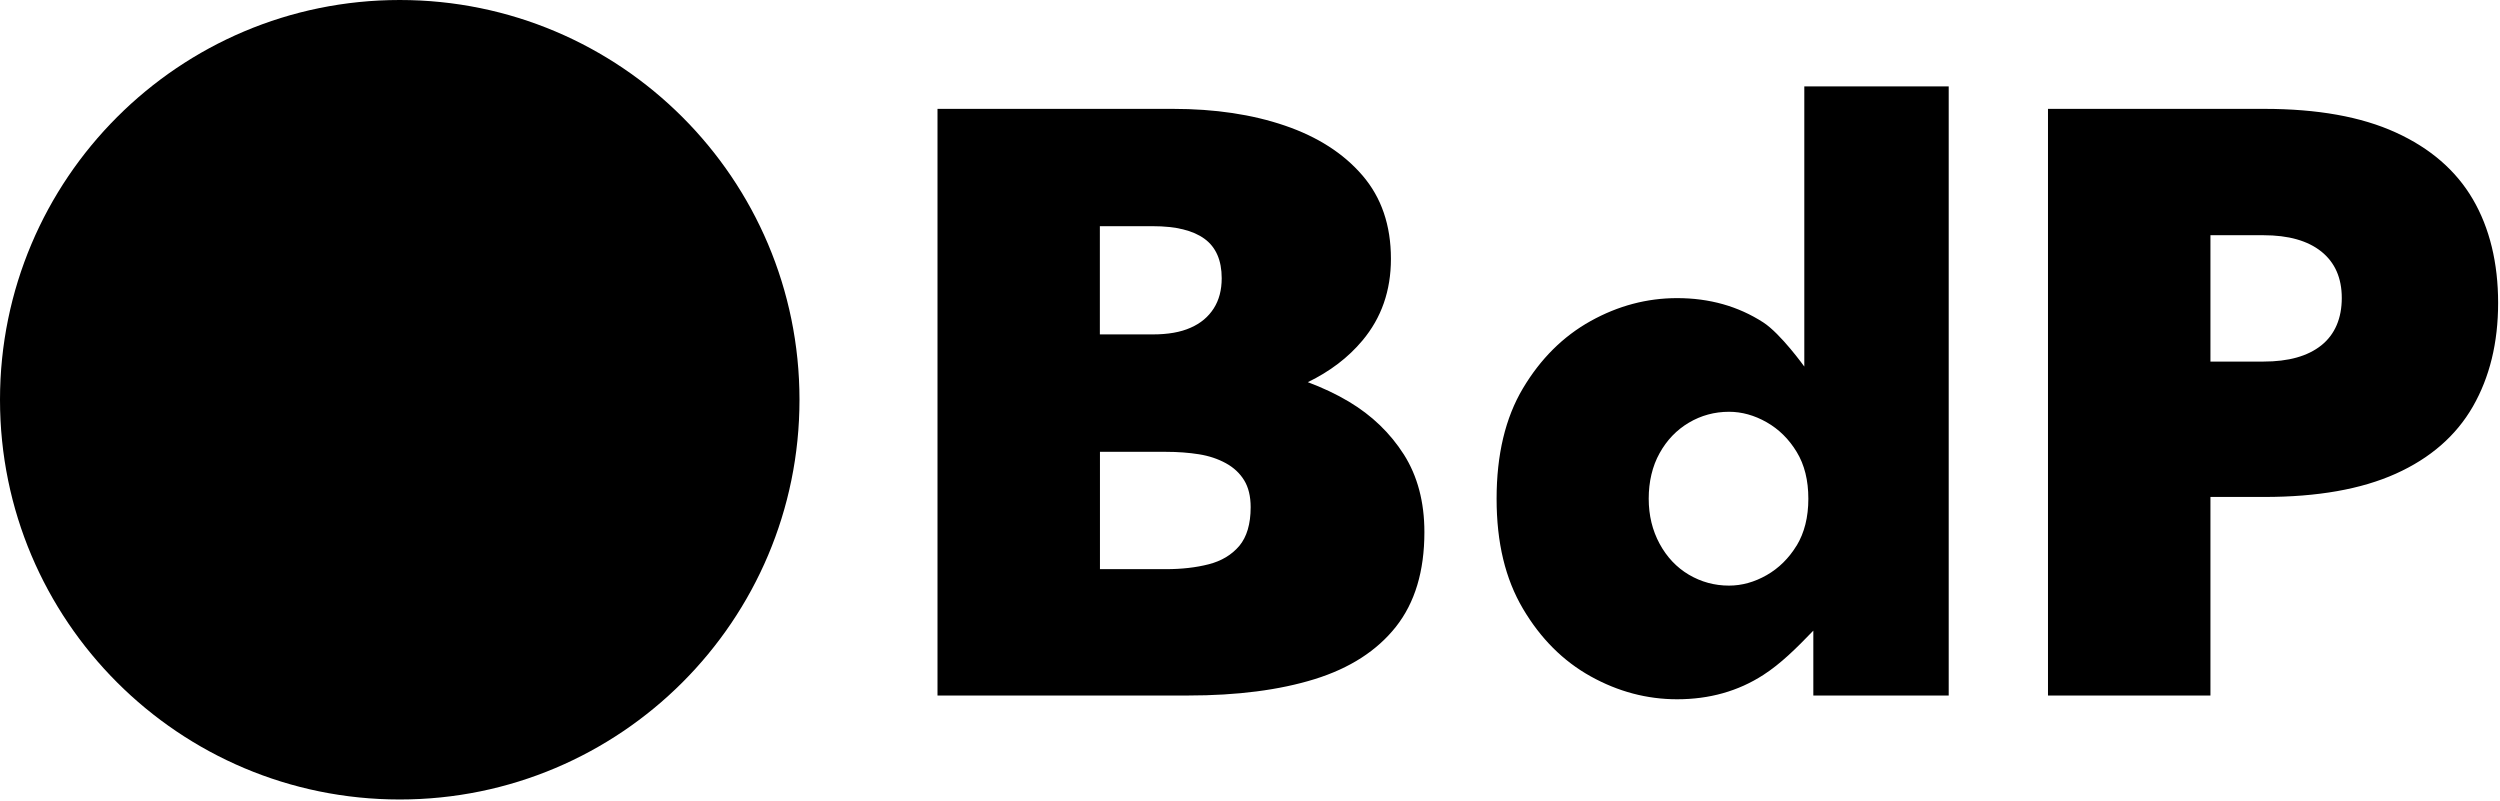
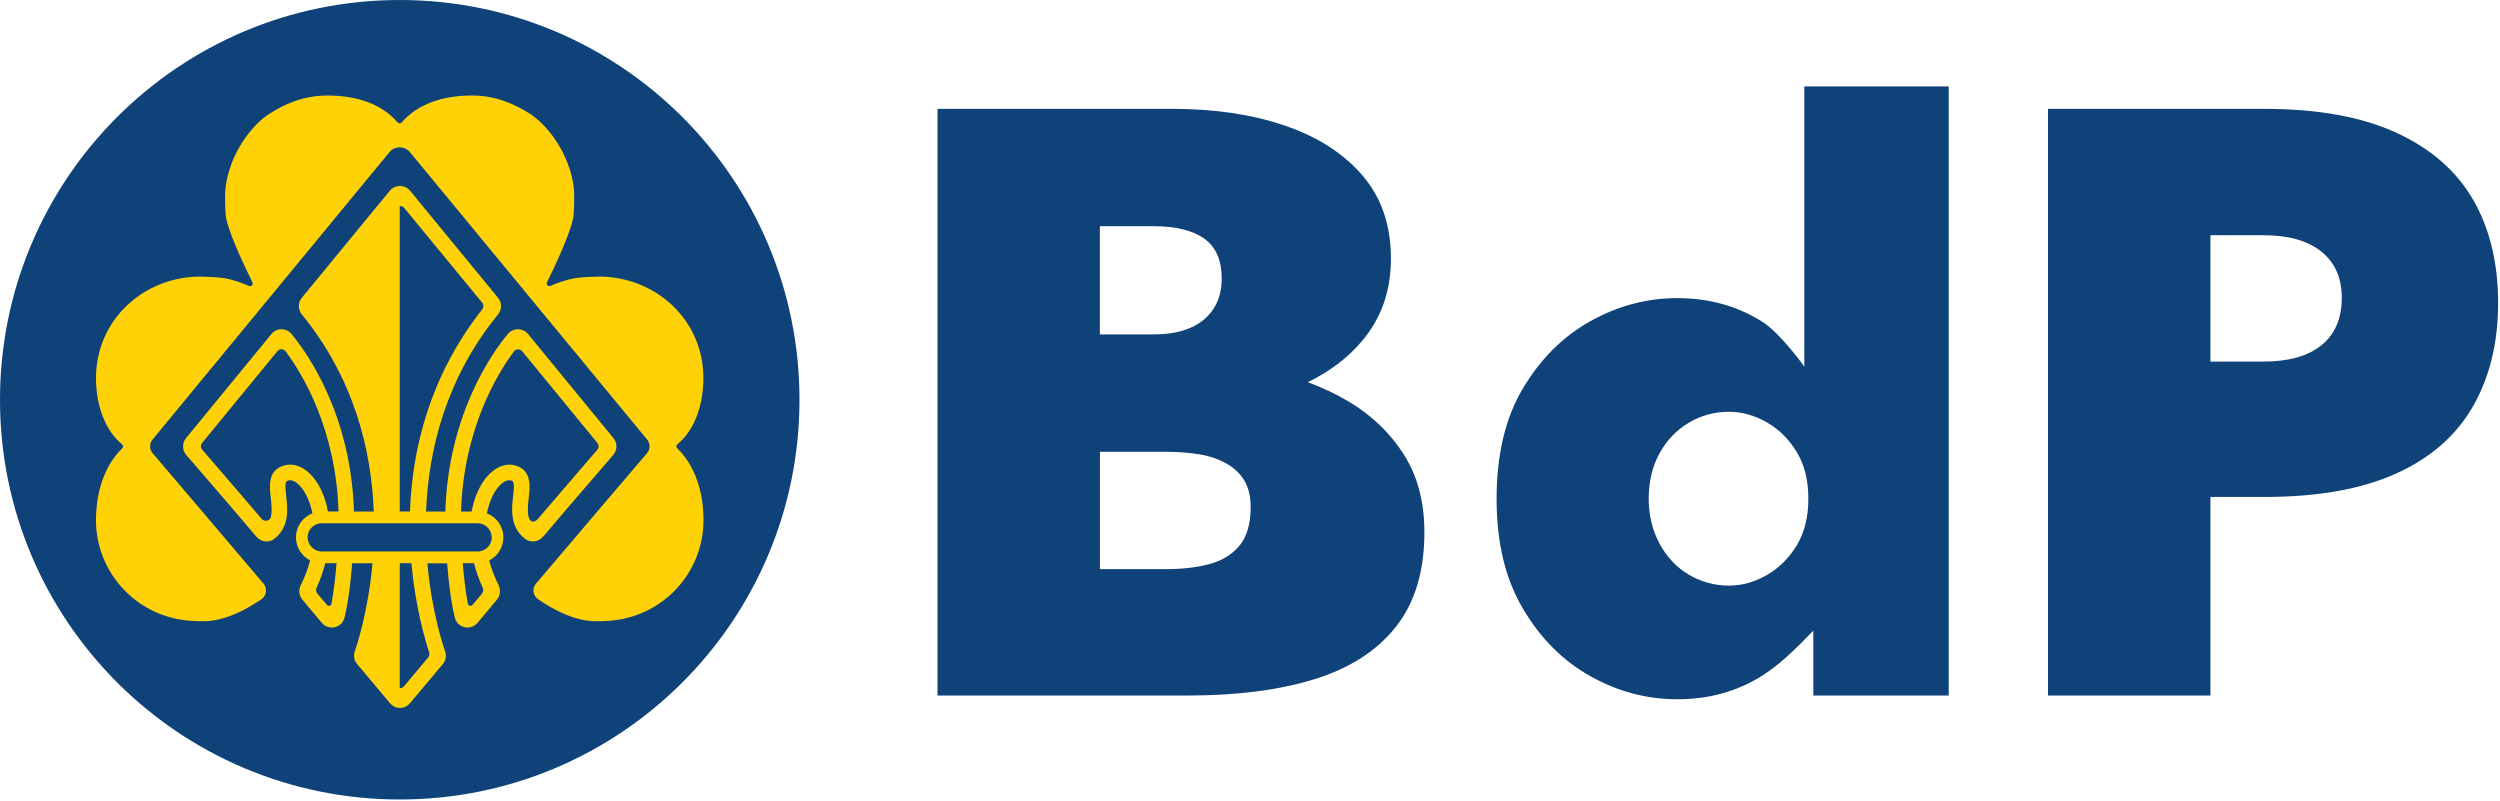
<svg xmlns="http://www.w3.org/2000/svg" xml:space="preserve" style="     fill-rule: evenodd;     clip-rule: evenodd;     stroke-linejoin: round;     stroke-miterlimit: 2;   " viewBox="0 0 1108 355">
-   <style>
-     svg {
-       color-scheme: light dark;
-     }
-   </style>
-   <circle cx="177.167" cy="177.167" r="177.167" style="fill: light-dark(#0e4278, #000000)" />
+   <circle cx="177.167" cy="177.167" r="177.167" style="fill: #0e4278" />
  <path d="M140.333 260.542a2.38 2.38 0 0 0 .333 2.5l4.25 5.042c.625.75 1.875.458 2.083-.542 1.042-5.667 1.75-12.083 2.25-17.917h-5a65 65 0 0 1-3.875 10.917h-.042ZM126.583 155.792c-.917-1.25-2.75-1.25-3.708-.083l-33.292 40.583a2.444 2.444 0 0 0 0 3.042c1.625 1.917 3.875 4.5 6.458 7.5 5.917 6.875 13.75 15.917 19.917 23.208 1.25 1.458 3.667.875 4.083-1 .542-2.292.292-5.042-.083-8.375-.583-5.125-1.375-12.208 5.833-14.292 4.417-1.25 9.083.625 12.875 5.125 3.042 3.625 5.417 8.875 6.583 15.208h4.708c-1.125-36.208-15.75-60.583-23.417-70.917h.042ZM215.625 211.5c3.792-4.542 8.458-6.417 12.875-5.167 7.208 2.083 6.417 9.125 5.833 14.292-.375 3.333-.583 6.083-.083 8.375.583 2.5 2.417 2.958 4.083 1 6.208-7.333 14.042-16.417 20-23.292 2.542-2.917 4.75-5.5 6.375-7.375.75-.875.75-2.125 0-3.042l-33.292-40.583a2.326 2.326 0 0 0-3.708.083c-7.667 10.292-22.292 34.708-23.417 70.917h4.708c1.167-6.333 3.542-11.583 6.583-15.208h.042ZM207.333 267.542c.167.958 1.417 1.292 2.083.542l4.25-5.042a2.38 2.38 0 0 0 .333-2.5 65 65 0 0 1-3.875-10.917h-5c.5 5.833 1.208 12.292 2.25 17.917h-.042ZM181.708 226.708c1-27.375 8.583-59.75 32-89.542a2.436 2.436 0 0 0 0-2.958l-34.583-42.042c-.5-.625-1.25-.875-1.958-.833V226.75h4.542v-.042ZM177.167 305.042c.667 0 1.333-.292 1.833-.833l.708-.833c3.375-4 7.625-9.042 10.083-12.042.5-.625.667-1.417.417-2.208-1.875-5.667-6.167-20.208-7.875-39.5h-5.167v55.417Z" style="fill: none; fill-rule: nonzero" />
-   <path d="M300.208 196.917c8.542-7.042 11.542-19.167 11.542-29.333 0-26.083-21.417-45-46.25-45-.708 0-7 .167-10.167.625-4.375.667-8.667 2.333-11.375 3.5-1 .417-2-.625-1.542-1.583 3.375-6.833 11.625-24.125 11.833-30.375 0 0 .542-7.25 0-11.833-1.833-14.75-11.5-27.583-19.708-32.708-6.375-3.958-14.583-7.875-25.375-7.875-12.667 0-23.958 3.583-31.125 11.917-.5.583-1.333.583-1.833 0-7.167-8.375-18.417-11.917-31.125-11.917-10.792 0-19 3.917-25.375 7.875C111.5 55.335 101.833 68.168 100 82.918c-.542 4.583 0 11.833 0 11.833.208 6.25 8.5 23.542 11.875 30.375.5 1-.5 2.042-1.542 1.583-2.708-1.167-7-2.833-11.375-3.5-3.167-.458-9.458-.625-10.167-.625-24.833 0-46.25 18.917-46.25 45 0 10.167 3.042 22.292 11.542 29.333.583.458.583 1.292.083 1.792-7.958 7.667-11.625 19.583-11.625 31.875 0 23.583 18.75 44.042 44.125 44.667 4.208.167 13.333 1.125 29.125-9.625a4.735 4.735 0 0 0 1-6.958c-12.208-14.458-49.125-57.792-49.125-57.792-1.5-1.75-1.5-4.292-.042-6.083L172.582 67.46a5.905 5.905 0 0 1 9.125 0L286.79 194.793a4.725 4.725 0 0 1-.042 6.083s-36.958 43.292-49.208 57.792c-1.833 2.125-1.333 5.375 1 6.958 15.75 10.75 24.917 9.792 29.125 9.625 25.375-.625 44.125-21.042 44.125-44.667 0-12.292-3.667-24.208-11.625-31.875-.542-.5-.5-1.333.083-1.792h-.042Z" style="fill: light-dark(#ffd208, #ffffff); fill-rule: nonzero" />
-   <path d="M240.667 237.917c6.458-7.708 15.958-18.667 22.875-26.708 3.75-4.333 6.792-7.875 8.292-9.625a5.79 5.79 0 0 0 .042-7.417l-37.833-46.125a5.82 5.82 0 0 0-4.5-2.125c-1.75 0-3.333.75-4.458 2.083-6.5 7.792-26.417 35.25-27.708 78.708h-8.542c1.042-26.917 8.542-58.75 31.917-87.375a5.78 5.78 0 0 0 0-7.333l-39-47.458c-1.125-1.333-2.75-2.083-4.5-2.125-1.75 0-3.375.792-4.5 2.125l-39 47.458a5.78 5.78 0 0 0 0 7.333c23.375 28.625 30.875 60.458 31.917 87.375h-8.792c-1.292-43.458-21.208-70.917-27.708-78.708a5.67 5.67 0 0 0-4.417-2.083c-1.75 0-3.375.792-4.458 2.125l-37.833 46.125a5.79 5.79 0 0 0 .042 7.417c1.5 1.75 4.583 5.333 8.375 9.708 6.917 8 16.375 18.958 22.792 26.625 2 2.375 5.583 2.75 8 .833 6.708-5.375 5.833-13.167 5.167-18.875-.667-5.917-.292-6.542.917-6.917 2.375-.667 4.792 1.833 5.708 2.958 2.042 2.458 3.958 6.458 5 11.583-4.25 1.667-7.292 5.792-7.292 10.667 0 4.458 2.583 8.333 6.292 10.208-.958 3.542-2.333 7.25-4.208 11.083-1 2.042-.708 4.542.75 6.292l8.625 10.292c1.125 1.333 2.75 2.083 4.417 2.083 1.083 0 2.208-.333 3.25-.958 1.25-.792 2.083-2.125 2.417-3.583 1.708-7.083 2.75-16.083 3.375-23.958h9c-1.958 22.167-7.333 37.542-7.833 39a5.71 5.71 0 0 0 1 5.667 4788 4788 0 0 0 12.917 15.375l1.667 2c1.125 1.292 2.708 2.083 4.417 2.083s3.333-.75 4.417-2.083l3.25-3.833c4-4.792 9.292-11.042 11.333-13.5a5.71 5.71 0 0 0 1-5.667c-.5-1.458-5.875-16.833-7.833-39h8.75c.625 7.833 1.667 16.875 3.375 23.917.333 1.458 1.167 2.792 2.417 3.583a6 6 0 0 0 3.25.958c1.708 0 3.292-.75 4.417-2.083l8.625-10.292c1.458-1.75 1.75-4.208.75-6.292-1.875-3.833-3.25-7.542-4.208-11.083a11.39 11.39 0 0 0 6.292-10.208c0-4.833-3-9-7.292-10.667 1-5.125 2.917-9.125 5-11.583.917-1.125 3.333-3.625 5.708-2.958 1.208.333 1.583 1 .917 6.917-.667 5.708-1.542 13.5 5.167 18.875 2.417 1.917 6 1.542 8-.833h.083ZM179.125 92.125l34.583 42.042a2.325 2.325 0 0 1 0 2.958c-23.417 29.792-31.042 62.167-32 89.542h-4.542V91.292c.708 0 1.458.208 1.958.833Zm-53.292 114.208c-7.208 2.083-6.417 9.125-5.833 14.292.375 3.333.583 6.125.083 8.375-.417 1.875-2.833 2.458-4.083 1-6.167-7.292-14-16.333-19.917-23.208-2.583-3-4.833-5.583-6.458-7.5-.75-.875-.75-2.125 0-3.042l33.292-40.583a2.326 2.326 0 0 1 3.708.083c7.667 10.292 22.292 34.708 23.417 70.917h-4.708c-1.167-6.333-3.542-11.583-6.583-15.208-3.792-4.542-8.5-6.417-12.875-5.125h-.042Zm21.125 61.208c-.167.958-1.417 1.292-2.083.542l-4.25-5.042a2.38 2.38 0 0 1-.333-2.5 65 65 0 0 0 3.875-10.917h5c-.5 5.833-1.208 12.292-2.25 17.917h.042Zm43.25 21.583c.25.75.083 1.583-.417 2.208-2.5 2.958-6.75 8.042-10.083 12.042l-.708.833c-.458.583-1.167.833-1.833.833v-55.417h5.167c1.75 19.292 6 33.833 7.875 39.5Zm23.458-26.083-4.25 5.042c-.625.75-1.875.458-2.083-.542-1.042-5.667-1.75-12.083-2.25-17.917h5a65 65 0 0 0 3.875 10.917c.375.833.25 1.792-.333 2.5h.042Zm4.292-24.875c0 1.917-.875 3.583-2.208 4.75a6.27 6.27 0 0 1-4.042 1.5h-69.083c-1.542 0-2.917-.583-4.042-1.5-1.333-1.167-2.208-2.833-2.25-4.75a6.19 6.19 0 0 1 2.75-5.167 6.3 6.3 0 0 1 3.5-1.083h69.083c1.292 0 2.5.417 3.5 1.083a6.25 6.25 0 0 1 2.75 5.167zm16.292-9.167c-.542-2.25-.292-5.042.083-8.375.583-5.125 1.375-12.208-5.833-14.292-4.417-1.25-9.083.625-12.875 5.167-3.042 3.625-5.417 8.875-6.583 15.208h-4.708c1.125-36.208 15.75-60.583 23.417-70.917.917-1.25 2.75-1.25 3.708-.083l33.292 40.583a2.444 2.444 0 0 1 0 3.042c-1.625 1.875-3.833 4.458-6.375 7.375-5.958 6.917-13.792 16-20 23.292-1.667 1.958-3.542 1.5-4.083-1z" style="fill: light-dark(#ffd208, #ffffff); fill-rule: nonzero" />
-   <path d="M582.625 301c15.583-4.833 27.625-12.583 36.042-23.208 8.417-10.667 12.625-24.625 12.625-41.958 0-13.375-3.042-24.833-9.083-34.375-6.083-9.542-14.167-17.333-24.333-23.417-5.708-3.417-11.833-6.25-18.25-8.667 9.792-4.75 17.875-10.875 24.208-18.458 8.417-10.042 12.625-22.083 12.625-36.208 0-14.875-4.208-27.167-12.625-36.958-8.417-9.792-19.875-17.125-34.375-22.083s-31-7.417-49.583-7.417H415.501v260h111.042c21.792 0 40.5-2.417 56.083-7.25ZM487.5 100.25h23.458c10.167 0 17.792 1.875 22.875 5.583q7.625 5.563 7.625 17.5c0 5.208-1.167 9.667-3.542 13.375s-5.75 6.583-10.25 8.542c-4.458 2-10.042 2.958-16.75 2.958h-23.458v-48zm0 152v-52h29.25c5.292 0 10.167.375 14.625 1.083s8.417 2.042 11.917 3.958 6.208 4.458 8.125 7.583 2.875 7.125 2.875 11.917c0 7.458-1.708 13.167-5.042 17.167-3.375 3.958-7.875 6.667-13.542 8.125s-12 2.167-18.958 2.167zM799.667 162.458s-10.417-14.542-18.208-19.583c-11.125-7.167-23.833-10.75-38.167-10.75-13.333 0-26.125 3.375-38.333 10.167s-22.208 16.75-30 29.833-11.667 29.375-11.667 48.917 3.875 35.5 11.667 48.708q11.688 19.812 30 30c12.208 6.792 25 10.167 38.333 10.167 14.333 0 27.042-3.583 38.167-10.75 7.792-5.042 14.458-11.625 22.208-19.667v28.75h60V38.292h-64zm-3.375 79.292c-3.458 5.667-7.917 10.083-13.333 13.167s-11 4.625-16.667 4.625c-6.417 0-12.333-1.625-17.792-4.833-5.417-3.208-9.75-7.792-12.958-13.708s-4.833-12.583-4.833-20 1.583-14.375 4.833-20.167c3.208-5.792 7.542-10.292 12.958-13.5s11.375-4.833 17.792-4.833c5.667 0 11.25 1.542 16.667 4.625s9.875 7.458 13.333 13.167c3.458 5.667 5.167 12.583 5.167 20.75s-1.75 15.083-5.167 20.75v-.042ZM979.667 220.25h23.875c23.542 0 42.958-3.417 58.25-10.292s26.708-16.792 34.167-29.75c7.458-13 11.208-28.292 11.208-45.958 0-17.667-3.75-33.208-11.208-45.958s-18.875-22.625-34.167-29.583c-15.333-7-34.75-10.458-58.25-10.458h-95.875v260h72zm0-116h23.5c11.083 0 19.625 2.417 25.667 7.25 6 4.833 9.042 11.667 9.042 20.583 0 8.917-3 16.125-9.042 20.958s-14.583 7.208-25.667 7.208h-23.5v-56Z" style="fill-rule: nonzero; fill: light-dark(#0e4278, #ffffff)" />
+   <path d="M300.208 196.917c8.542-7.042 11.542-19.167 11.542-29.333 0-26.083-21.417-45-46.25-45-.708 0-7 .167-10.167.625-4.375.667-8.667 2.333-11.375 3.5-1 .417-2-.625-1.542-1.583 3.375-6.833 11.625-24.125 11.833-30.375 0 0 .542-7.25 0-11.833-1.833-14.75-11.5-27.583-19.708-32.708-6.375-3.958-14.583-7.875-25.375-7.875-12.667 0-23.958 3.583-31.125 11.917-.5.583-1.333.583-1.833 0-7.167-8.375-18.417-11.917-31.125-11.917-10.792 0-19 3.917-25.375 7.875C111.5 55.335 101.833 68.168 100 82.918c-.542 4.583 0 11.833 0 11.833.208 6.25 8.5 23.542 11.875 30.375.5 1-.5 2.042-1.542 1.583-2.708-1.167-7-2.833-11.375-3.5-3.167-.458-9.458-.625-10.167-.625-24.833 0-46.25 18.917-46.25 45 0 10.167 3.042 22.292 11.542 29.333.583.458.583 1.292.083 1.792-7.958 7.667-11.625 19.583-11.625 31.875 0 23.583 18.75 44.042 44.125 44.667 4.208.167 13.333 1.125 29.125-9.625a4.735 4.735 0 0 0 1-6.958c-12.208-14.458-49.125-57.792-49.125-57.792-1.5-1.75-1.5-4.292-.042-6.083L172.582 67.46a5.905 5.905 0 0 1 9.125 0L286.79 194.793a4.725 4.725 0 0 1-.042 6.083s-36.958 43.292-49.208 57.792c-1.833 2.125-1.333 5.375 1 6.958 15.75 10.75 24.917 9.792 29.125 9.625 25.375-.625 44.125-21.042 44.125-44.667 0-12.292-3.667-24.208-11.625-31.875-.542-.5-.5-1.333.083-1.792h-.042Z" style="fill: #ffd208; fill-rule: nonzero" />
+   <path d="M240.667 237.917c6.458-7.708 15.958-18.667 22.875-26.708 3.75-4.333 6.792-7.875 8.292-9.625a5.79 5.79 0 0 0 .042-7.417l-37.833-46.125a5.82 5.82 0 0 0-4.5-2.125c-1.75 0-3.333.75-4.458 2.083-6.5 7.792-26.417 35.25-27.708 78.708h-8.542c1.042-26.917 8.542-58.75 31.917-87.375a5.78 5.78 0 0 0 0-7.333l-39-47.458c-1.125-1.333-2.75-2.083-4.5-2.125-1.75 0-3.375.792-4.5 2.125l-39 47.458a5.78 5.78 0 0 0 0 7.333c23.375 28.625 30.875 60.458 31.917 87.375h-8.792c-1.292-43.458-21.208-70.917-27.708-78.708a5.67 5.67 0 0 0-4.417-2.083c-1.75 0-3.375.792-4.458 2.125l-37.833 46.125a5.79 5.79 0 0 0 .042 7.417c1.5 1.75 4.583 5.333 8.375 9.708 6.917 8 16.375 18.958 22.792 26.625 2 2.375 5.583 2.75 8 .833 6.708-5.375 5.833-13.167 5.167-18.875-.667-5.917-.292-6.542.917-6.917 2.375-.667 4.792 1.833 5.708 2.958 2.042 2.458 3.958 6.458 5 11.583-4.25 1.667-7.292 5.792-7.292 10.667 0 4.458 2.583 8.333 6.292 10.208-.958 3.542-2.333 7.25-4.208 11.083-1 2.042-.708 4.542.75 6.292l8.625 10.292c1.125 1.333 2.75 2.083 4.417 2.083 1.083 0 2.208-.333 3.25-.958 1.25-.792 2.083-2.125 2.417-3.583 1.708-7.083 2.75-16.083 3.375-23.958h9c-1.958 22.167-7.333 37.542-7.833 39a5.71 5.71 0 0 0 1 5.667 4788 4788 0 0 0 12.917 15.375l1.667 2c1.125 1.292 2.708 2.083 4.417 2.083s3.333-.75 4.417-2.083l3.25-3.833c4-4.792 9.292-11.042 11.333-13.5a5.71 5.71 0 0 0 1-5.667c-.5-1.458-5.875-16.833-7.833-39h8.75c.625 7.833 1.667 16.875 3.375 23.917.333 1.458 1.167 2.792 2.417 3.583a6 6 0 0 0 3.25.958c1.708 0 3.292-.75 4.417-2.083l8.625-10.292c1.458-1.75 1.75-4.208.75-6.292-1.875-3.833-3.25-7.542-4.208-11.083a11.39 11.39 0 0 0 6.292-10.208c0-4.833-3-9-7.292-10.667 1-5.125 2.917-9.125 5-11.583.917-1.125 3.333-3.625 5.708-2.958 1.208.333 1.583 1 .917 6.917-.667 5.708-1.542 13.5 5.167 18.875 2.417 1.917 6 1.542 8-.833h.083ZM179.125 92.125l34.583 42.042a2.325 2.325 0 0 1 0 2.958c-23.417 29.792-31.042 62.167-32 89.542h-4.542V91.292c.708 0 1.458.208 1.958.833Zm-53.292 114.208c-7.208 2.083-6.417 9.125-5.833 14.292.375 3.333.583 6.125.083 8.375-.417 1.875-2.833 2.458-4.083 1-6.167-7.292-14-16.333-19.917-23.208-2.583-3-4.833-5.583-6.458-7.5-.75-.875-.75-2.125 0-3.042l33.292-40.583a2.326 2.326 0 0 1 3.708.083c7.667 10.292 22.292 34.708 23.417 70.917h-4.708c-1.167-6.333-3.542-11.583-6.583-15.208-3.792-4.542-8.5-6.417-12.875-5.125h-.042Zm21.125 61.208c-.167.958-1.417 1.292-2.083.542l-4.25-5.042a2.38 2.38 0 0 1-.333-2.5 65 65 0 0 0 3.875-10.917h5c-.5 5.833-1.208 12.292-2.25 17.917h.042Zm43.25 21.583c.25.75.083 1.583-.417 2.208-2.5 2.958-6.75 8.042-10.083 12.042l-.708.833c-.458.583-1.167.833-1.833.833v-55.417h5.167c1.75 19.292 6 33.833 7.875 39.5Zm23.458-26.083-4.25 5.042c-.625.75-1.875.458-2.083-.542-1.042-5.667-1.75-12.083-2.25-17.917h5a65 65 0 0 0 3.875 10.917c.375.833.25 1.792-.333 2.5h.042Zm4.292-24.875c0 1.917-.875 3.583-2.208 4.75a6.27 6.27 0 0 1-4.042 1.5h-69.083c-1.542 0-2.917-.583-4.042-1.5-1.333-1.167-2.208-2.833-2.25-4.75a6.19 6.19 0 0 1 2.75-5.167 6.3 6.3 0 0 1 3.5-1.083h69.083c1.292 0 2.5.417 3.5 1.083a6.25 6.25 0 0 1 2.75 5.167zm16.292-9.167c-.542-2.25-.292-5.042.083-8.375.583-5.125 1.375-12.208-5.833-14.292-4.417-1.25-9.083.625-12.875 5.167-3.042 3.625-5.417 8.875-6.583 15.208h-4.708c1.125-36.208 15.75-60.583 23.417-70.917.917-1.25 2.75-1.25 3.708-.083l33.292 40.583a2.444 2.444 0 0 1 0 3.042c-1.625 1.875-3.833 4.458-6.375 7.375-5.958 6.917-13.792 16-20 23.292-1.667 1.958-3.542 1.5-4.083-1z" style="fill: #ffd208; fill-rule: nonzero" />
+   <path d="M582.625 301c15.583-4.833 27.625-12.583 36.042-23.208 8.417-10.667 12.625-24.625 12.625-41.958 0-13.375-3.042-24.833-9.083-34.375-6.083-9.542-14.167-17.333-24.333-23.417-5.708-3.417-11.833-6.25-18.25-8.667 9.792-4.75 17.875-10.875 24.208-18.458 8.417-10.042 12.625-22.083 12.625-36.208 0-14.875-4.208-27.167-12.625-36.958-8.417-9.792-19.875-17.125-34.375-22.083s-31-7.417-49.583-7.417H415.501v260h111.042c21.792 0 40.5-2.417 56.083-7.25ZM487.5 100.25h23.458c10.167 0 17.792 1.875 22.875 5.583q7.625 5.563 7.625 17.5c0 5.208-1.167 9.667-3.542 13.375s-5.75 6.583-10.25 8.542c-4.458 2-10.042 2.958-16.75 2.958h-23.458v-48zm0 152v-52h29.25c5.292 0 10.167.375 14.625 1.083s8.417 2.042 11.917 3.958 6.208 4.458 8.125 7.583 2.875 7.125 2.875 11.917c0 7.458-1.708 13.167-5.042 17.167-3.375 3.958-7.875 6.667-13.542 8.125s-12 2.167-18.958 2.167zM799.667 162.458s-10.417-14.542-18.208-19.583c-11.125-7.167-23.833-10.75-38.167-10.75-13.333 0-26.125 3.375-38.333 10.167s-22.208 16.75-30 29.833-11.667 29.375-11.667 48.917 3.875 35.5 11.667 48.708q11.688 19.812 30 30c12.208 6.792 25 10.167 38.333 10.167 14.333 0 27.042-3.583 38.167-10.75 7.792-5.042 14.458-11.625 22.208-19.667v28.75h60V38.292h-64zm-3.375 79.292c-3.458 5.667-7.917 10.083-13.333 13.167s-11 4.625-16.667 4.625c-6.417 0-12.333-1.625-17.792-4.833-5.417-3.208-9.75-7.792-12.958-13.708s-4.833-12.583-4.833-20 1.583-14.375 4.833-20.167c3.208-5.792 7.542-10.292 12.958-13.5s11.375-4.833 17.792-4.833c5.667 0 11.25 1.542 16.667 4.625s9.875 7.458 13.333 13.167c3.458 5.667 5.167 12.583 5.167 20.75s-1.75 15.083-5.167 20.75v-.042ZM979.667 220.25h23.875c23.542 0 42.958-3.417 58.25-10.292s26.708-16.792 34.167-29.75c7.458-13 11.208-28.292 11.208-45.958 0-17.667-3.75-33.208-11.208-45.958s-18.875-22.625-34.167-29.583c-15.333-7-34.75-10.458-58.25-10.458h-95.875v260h72zm0-116h23.5c11.083 0 19.625 2.417 25.667 7.25 6 4.833 9.042 11.667 9.042 20.583 0 8.917-3 16.125-9.042 20.958s-14.583 7.208-25.667 7.208h-23.5v-56Z" style="fill-rule: nonzero; fill: #0e4278" />
</svg>
